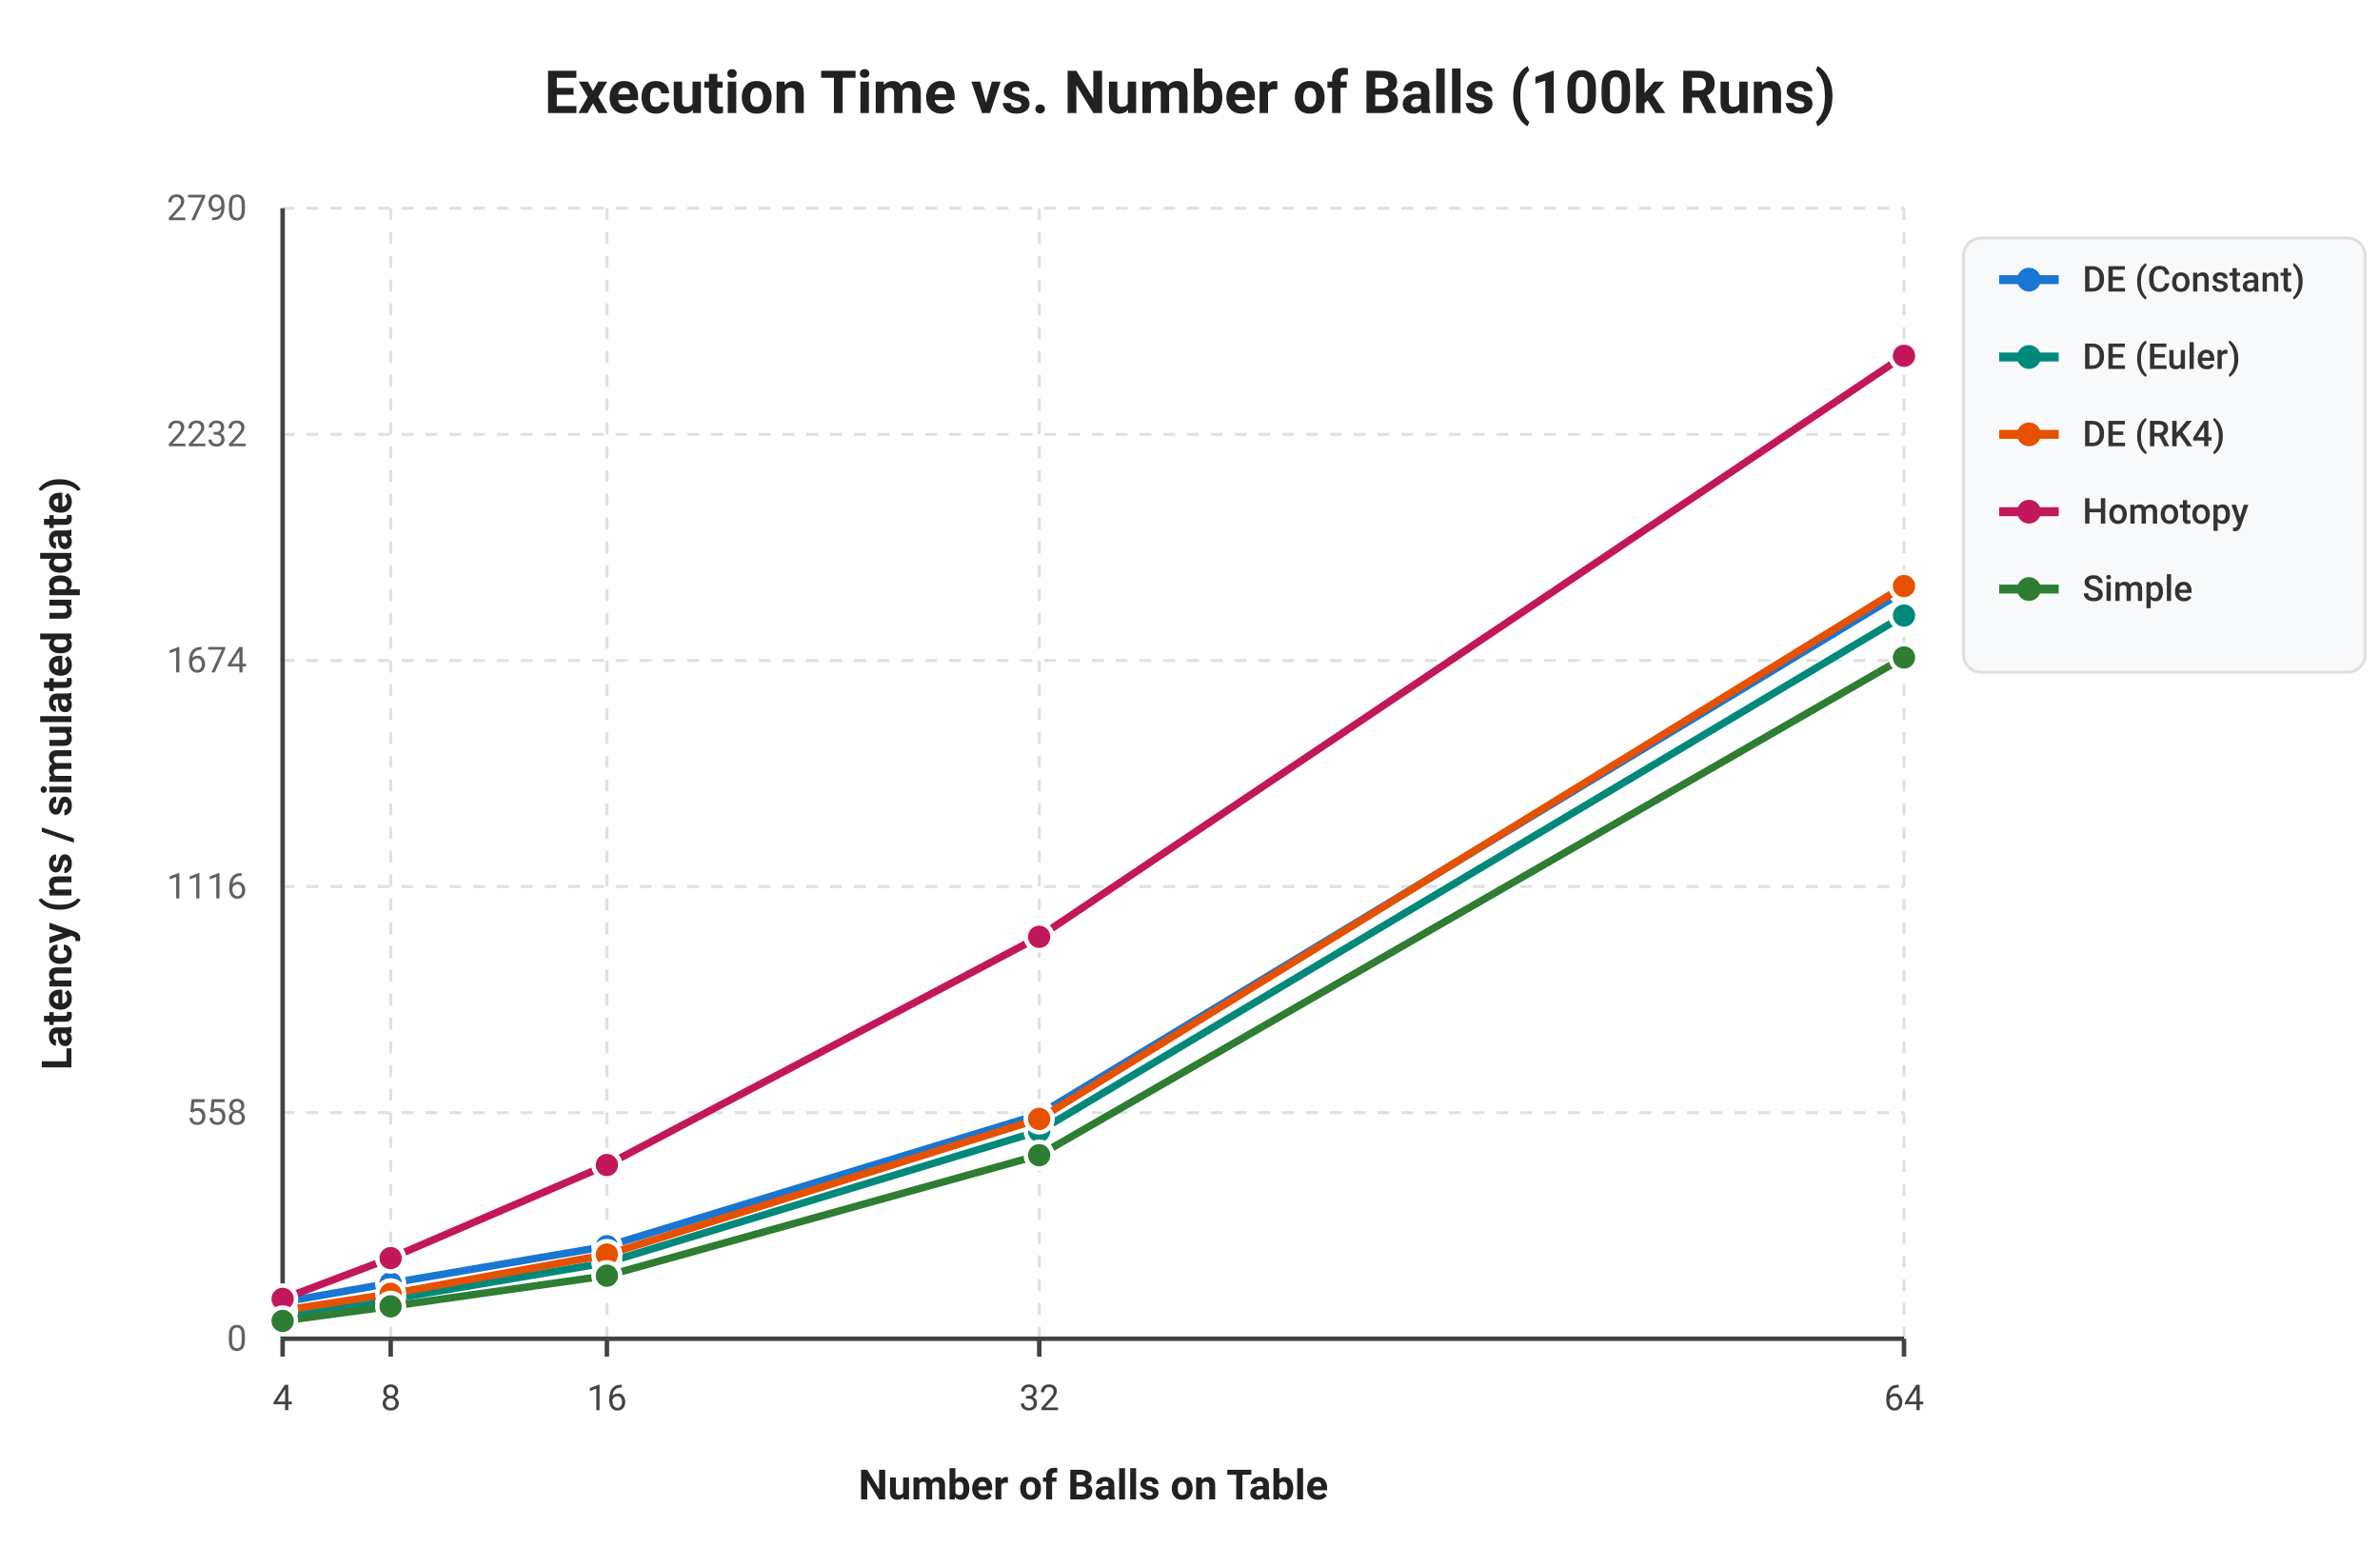
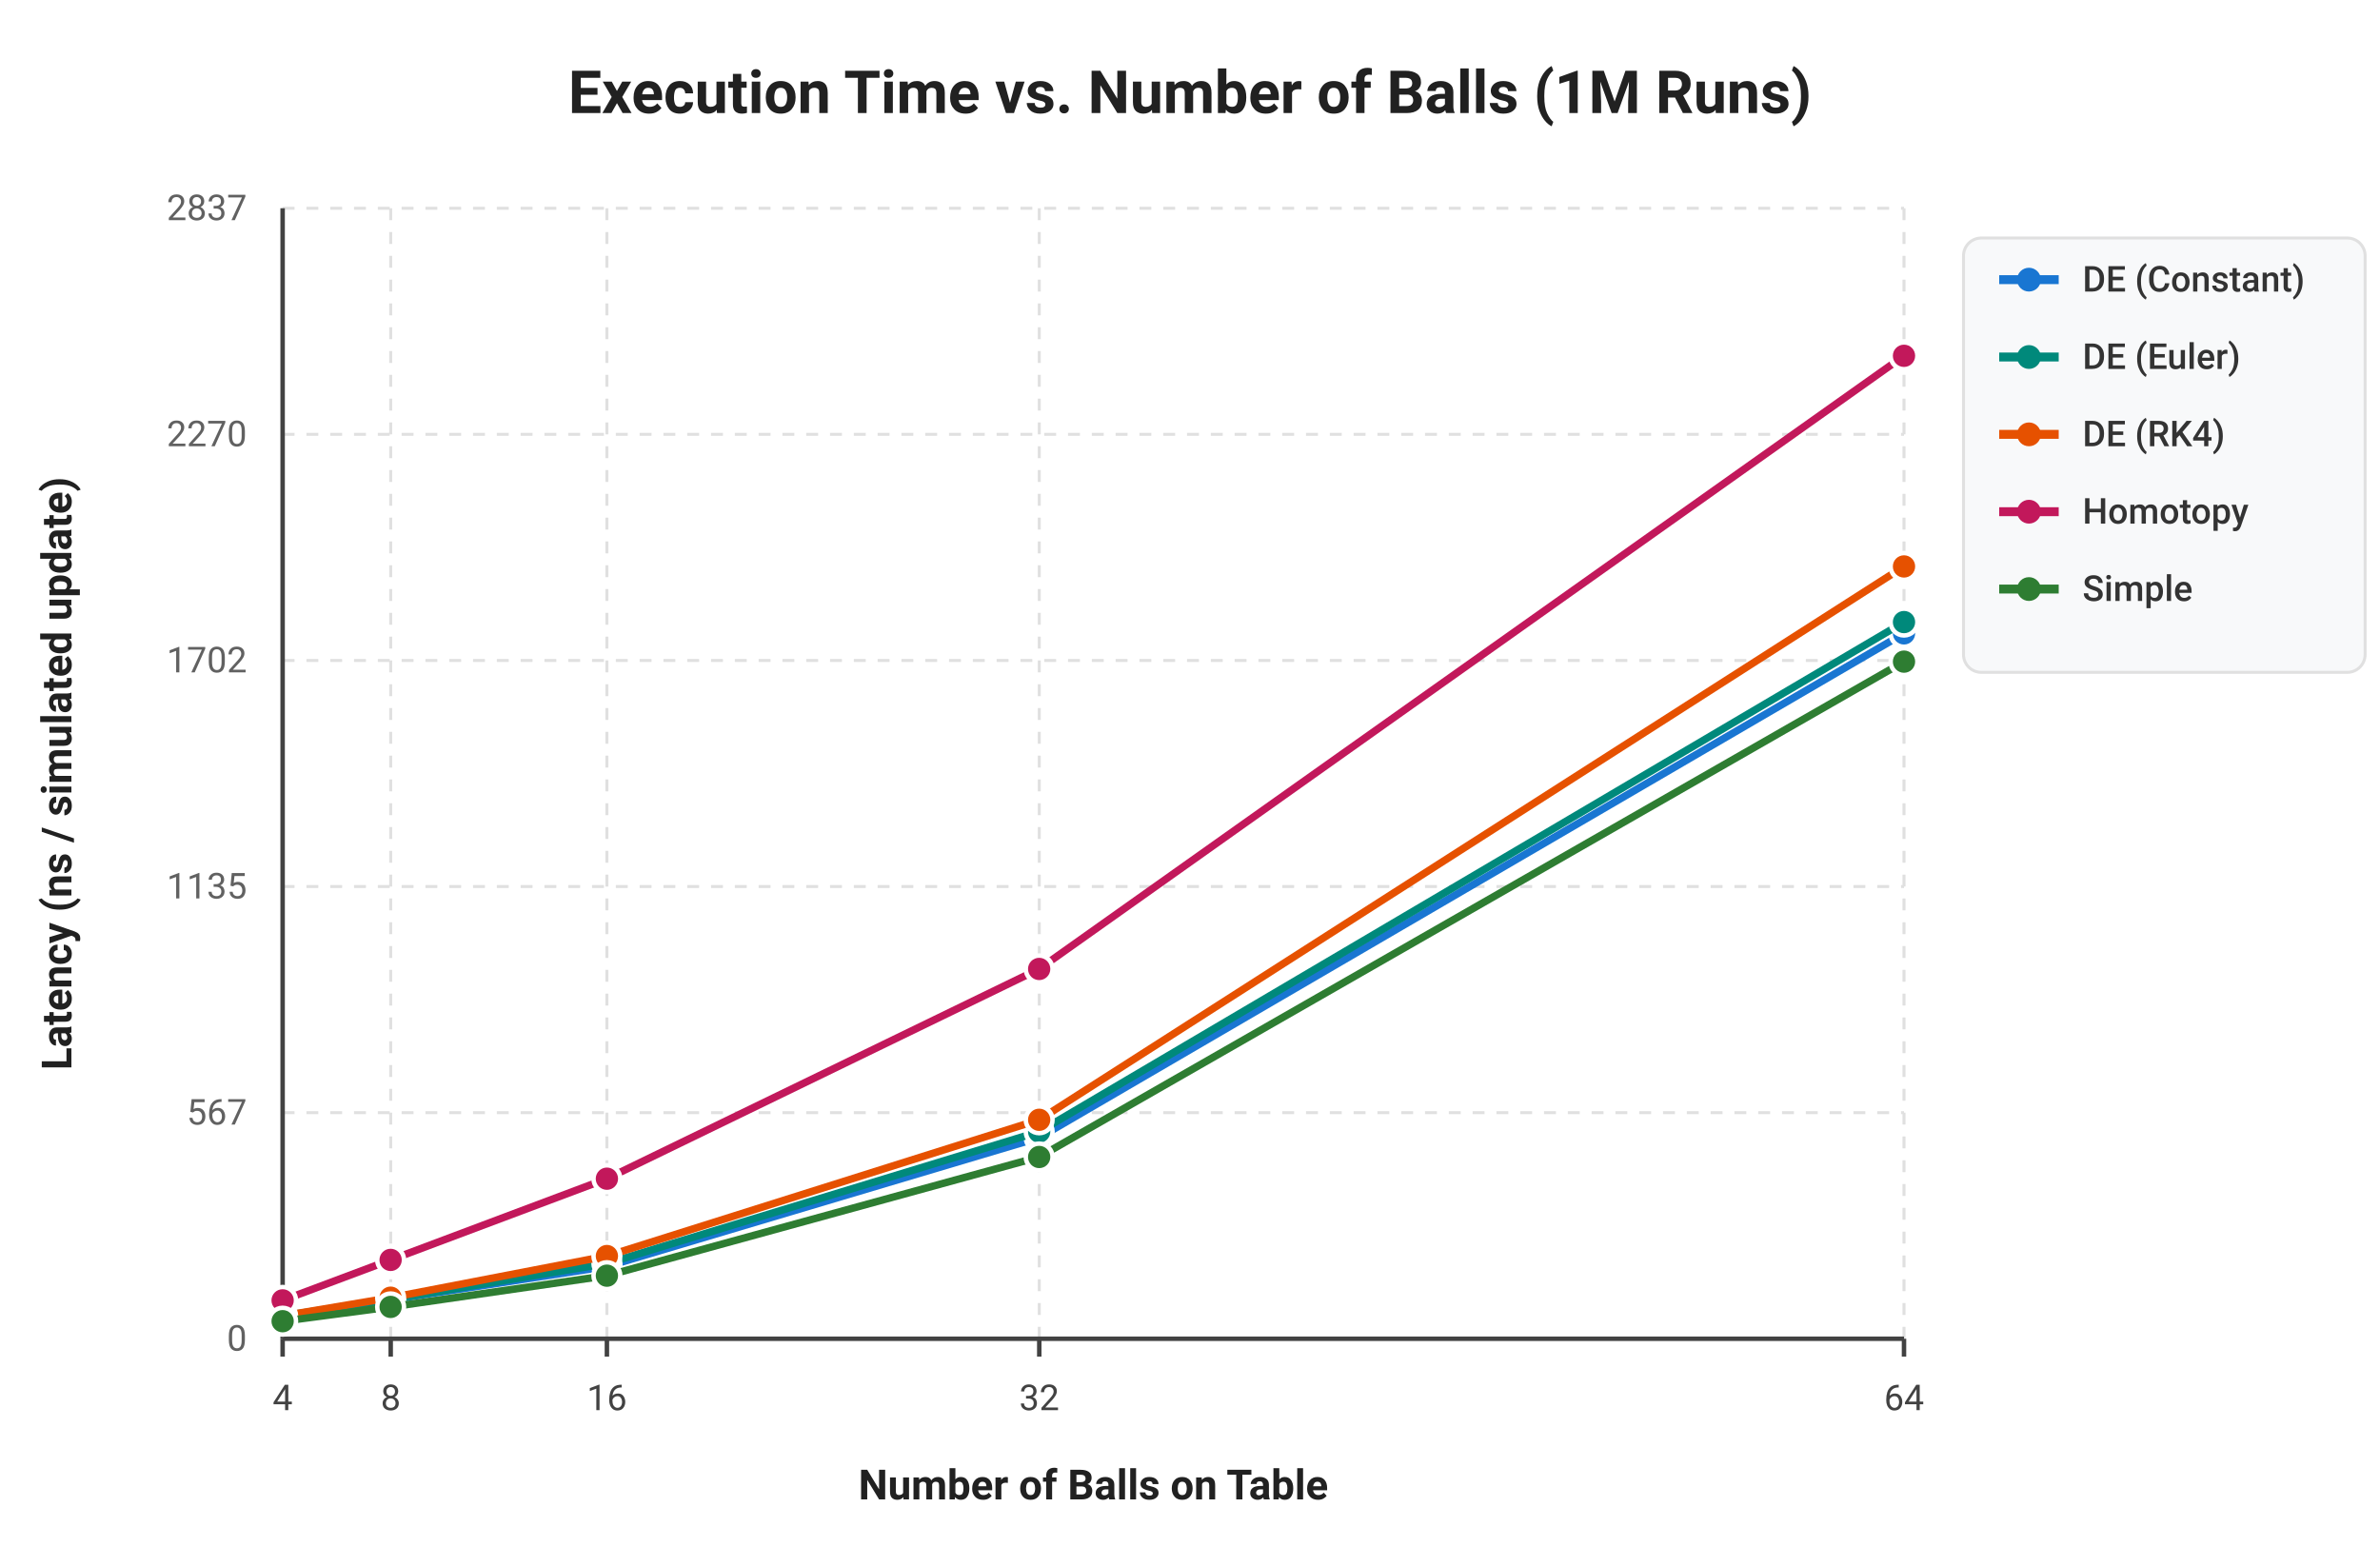
<svg xmlns="http://www.w3.org/2000/svg" width="800" height="520" viewBox="0 0 800 520" font-family="-apple-system, BlinkMacSystemFont, 'Segoe UI', Roboto, Helvetica, Arial, sans-serif">
  <rect width="100%" height="100%" fill="#FFFFFF" />
-   <text x="400.0" y="38" text-anchor="middle" font-size="20" font-weight="bold" fill="#212121">Execution Time vs. Number of Balls (100k Runs)</text>
+   <text x="400.0" y="38" text-anchor="middle" font-size="20" font-weight="bold" fill="#212121">Execution Time vs. Number of Balls (1M Runs)</text>
  <line x1="95" y1="450.0" x2="640" y2="450.0" stroke="#E0E0E0" stroke-width="1" stroke-dasharray="4,4" />
  <text x="83" y="454.0" text-anchor="end" font-size="12" fill="#616161">0</text>
  <line x1="95" y1="374.0" x2="640" y2="374.0" stroke="#E0E0E0" stroke-width="1" stroke-dasharray="4,4" />
-   <text x="83" y="378.0" text-anchor="end" font-size="12" fill="#616161">558</text>
+   <text x="83" y="378.0" text-anchor="end" font-size="12" fill="#616161">567</text>
  <line x1="95" y1="298.0" x2="640" y2="298.0" stroke="#E0E0E0" stroke-width="1" stroke-dasharray="4,4" />
-   <text x="83" y="302.0" text-anchor="end" font-size="12" fill="#616161">1116</text>
+   <text x="83" y="302.0" text-anchor="end" font-size="12" fill="#616161">1135</text>
  <line x1="95" y1="222.0" x2="640" y2="222.0" stroke="#E0E0E0" stroke-width="1" stroke-dasharray="4,4" />
-   <text x="83" y="226.0" text-anchor="end" font-size="12" fill="#616161">1674</text>
+   <text x="83" y="226.0" text-anchor="end" font-size="12" fill="#616161">1702</text>
  <line x1="95" y1="146.0" x2="640" y2="146.0" stroke="#E0E0E0" stroke-width="1" stroke-dasharray="4,4" />
-   <text x="83" y="150.0" text-anchor="end" font-size="12" fill="#616161">2232</text>
+   <text x="83" y="150.0" text-anchor="end" font-size="12" fill="#616161">2270</text>
  <line x1="95" y1="70.0" x2="640" y2="70.0" stroke="#E0E0E0" stroke-width="1" stroke-dasharray="4,4" />
-   <text x="83" y="74.0" text-anchor="end" font-size="12" fill="#616161">2790</text>
+   <text x="83" y="74.0" text-anchor="end" font-size="12" fill="#616161">2837</text>
  <line x1="95.0" y1="70" x2="95.0" y2="450" stroke="#E0E0E0" stroke-width="1" stroke-dasharray="4,4" />
  <line x1="95.0" y1="450" x2="95.0" y2="456" stroke="#424242" stroke-width="1.5" />
  <text x="95.0" y="474" text-anchor="middle" font-size="12" fill="#424242">4</text>
  <line x1="131.333" y1="70" x2="131.333" y2="450" stroke="#E0E0E0" stroke-width="1" stroke-dasharray="4,4" />
  <line x1="131.333" y1="450" x2="131.333" y2="456" stroke="#424242" stroke-width="1.5" />
  <text x="131.333" y="474" text-anchor="middle" font-size="12" fill="#424242">8</text>
  <line x1="204.0" y1="70" x2="204.0" y2="450" stroke="#E0E0E0" stroke-width="1" stroke-dasharray="4,4" />
  <line x1="204.0" y1="450" x2="204.0" y2="456" stroke="#424242" stroke-width="1.5" />
  <text x="204.0" y="474" text-anchor="middle" font-size="12" fill="#424242">16</text>
  <line x1="349.333" y1="70" x2="349.333" y2="450" stroke="#E0E0E0" stroke-width="1" stroke-dasharray="4,4" />
  <line x1="349.333" y1="450" x2="349.333" y2="456" stroke="#424242" stroke-width="1.5" />
  <text x="349.333" y="474" text-anchor="middle" font-size="12" fill="#424242">32</text>
  <line x1="640.0" y1="70" x2="640.0" y2="450" stroke="#E0E0E0" stroke-width="1" stroke-dasharray="4,4" />
  <line x1="640.0" y1="450" x2="640.0" y2="456" stroke="#424242" stroke-width="1.5" />
  <text x="640.0" y="474" text-anchor="middle" font-size="12" fill="#424242">64</text>
  <line x1="95" y1="70" x2="95" y2="450" stroke="#424242" stroke-width="1.5" />
  <line x1="95" y1="450" x2="640" y2="450" stroke="#424242" stroke-width="1.5" />
  <text x="367.5" y="504" text-anchor="middle" font-size="14" font-weight="600" fill="#212121">Number of Balls on Table</text>
  <text transform="rotate(-90)" x="-260.0" y="24" text-anchor="middle" font-size="14" font-weight="600" fill="#212121">Latency (ns / simulated update)</text>
-   <path d="M 95.0 437.7 L 131.3 431.3 L 204.0 418.9 L 349.3 374.6 L 640.0 198.7 " fill="none" stroke="#1976D2" stroke-width="2.5" stroke-linecap="round" stroke-linejoin="round" />
-   <circle cx="95.0" cy="437.7" r="4.5" fill="#1976D2" stroke="#FFFFFF" stroke-width="1.5" />
-   <circle cx="131.3" cy="431.3" r="4.5" fill="#1976D2" stroke="#FFFFFF" stroke-width="1.5" />
-   <circle cx="204.0" cy="418.9" r="4.5" fill="#1976D2" stroke="#FFFFFF" stroke-width="1.5" />
-   <circle cx="349.3" cy="374.6" r="4.5" fill="#1976D2" stroke="#FFFFFF" stroke-width="1.5" />
-   <circle cx="640.0" cy="198.7" r="4.5" fill="#1976D2" stroke="#FFFFFF" stroke-width="1.5" />
-   <path d="M 95.0 442.5 L 131.3 436.7 L 204.0 424.4 L 349.3 380.2 L 640.0 206.9 " fill="none" stroke="#00897B" stroke-width="2.5" stroke-linecap="round" stroke-linejoin="round" />
-   <circle cx="95.0" cy="442.5" r="4.5" fill="#00897B" stroke="#FFFFFF" stroke-width="1.5" />
-   <circle cx="131.3" cy="436.7" r="4.5" fill="#00897B" stroke="#FFFFFF" stroke-width="1.5" />
-   <circle cx="204.0" cy="424.4" r="4.5" fill="#00897B" stroke="#FFFFFF" stroke-width="1.5" />
-   <circle cx="349.3" cy="380.2" r="4.5" fill="#00897B" stroke="#FFFFFF" stroke-width="1.5" />
-   <circle cx="640.0" cy="206.9" r="4.5" fill="#00897B" stroke="#FFFFFF" stroke-width="1.5" />
-   <path d="M 95.0 440.5 L 131.3 434.9 L 204.0 421.7 L 349.3 376.1 L 640.0 197.0 " fill="none" stroke="#E65100" stroke-width="2.5" stroke-linecap="round" stroke-linejoin="round" />
-   <circle cx="95.0" cy="440.5" r="4.5" fill="#E65100" stroke="#FFFFFF" stroke-width="1.5" />
-   <circle cx="131.3" cy="434.9" r="4.5" fill="#E65100" stroke="#FFFFFF" stroke-width="1.5" />
-   <circle cx="204.0" cy="421.7" r="4.5" fill="#E65100" stroke="#FFFFFF" stroke-width="1.5" />
-   <circle cx="349.3" cy="376.1" r="4.5" fill="#E65100" stroke="#FFFFFF" stroke-width="1.5" />
-   <circle cx="640.0" cy="197.0" r="4.5" fill="#E65100" stroke="#FFFFFF" stroke-width="1.5" />
-   <path d="M 95.0 436.6 L 131.3 422.9 L 204.0 391.6 L 349.3 314.9 L 640.0 119.6 " fill="none" stroke="#C2185B" stroke-width="2.5" stroke-linecap="round" stroke-linejoin="round" />
-   <circle cx="95.0" cy="436.6" r="4.5" fill="#C2185B" stroke="#FFFFFF" stroke-width="1.5" />
-   <circle cx="131.3" cy="422.9" r="4.5" fill="#C2185B" stroke="#FFFFFF" stroke-width="1.5" />
-   <circle cx="204.0" cy="391.6" r="4.5" fill="#C2185B" stroke="#FFFFFF" stroke-width="1.5" />
-   <circle cx="349.3" cy="314.9" r="4.5" fill="#C2185B" stroke="#FFFFFF" stroke-width="1.5" />
+   <path d="M 95.0 442.5 L 131.3 436.9 L 204.0 425.7 L 349.3 382.4 L 640.0 212.9 " fill="none" stroke="#1976D2" stroke-width="2.5" stroke-linecap="round" stroke-linejoin="round" />
+   <circle cx="95.0" cy="442.5" r="4.5" fill="#1976D2" stroke="#FFFFFF" stroke-width="1.5" />
+   <circle cx="131.3" cy="436.9" r="4.5" fill="#1976D2" stroke="#FFFFFF" stroke-width="1.5" />
+   <circle cx="204.0" cy="425.7" r="4.5" fill="#1976D2" stroke="#FFFFFF" stroke-width="1.5" />
+   <circle cx="349.3" cy="382.4" r="4.5" fill="#1976D2" stroke="#FFFFFF" stroke-width="1.5" />
+   <circle cx="640.0" cy="212.9" r="4.5" fill="#1976D2" stroke="#FFFFFF" stroke-width="1.5" />
+   <path d="M 95.0 442.3 L 131.3 436.8 L 204.0 424.7 L 349.3 380.4 L 640.0 209.1 " fill="none" stroke="#00897B" stroke-width="2.5" stroke-linecap="round" stroke-linejoin="round" />
+   <circle cx="95.0" cy="442.3" r="4.5" fill="#00897B" stroke="#FFFFFF" stroke-width="1.5" />
+   <circle cx="131.3" cy="436.8" r="4.5" fill="#00897B" stroke="#FFFFFF" stroke-width="1.5" />
+   <circle cx="204.0" cy="424.7" r="4.5" fill="#00897B" stroke="#FFFFFF" stroke-width="1.5" />
+   <circle cx="349.3" cy="380.4" r="4.5" fill="#00897B" stroke="#FFFFFF" stroke-width="1.5" />
+   <circle cx="640.0" cy="209.1" r="4.5" fill="#00897B" stroke="#FFFFFF" stroke-width="1.5" />
+   <path d="M 95.0 442.3 L 131.3 436.2 L 204.0 422.2 L 349.3 376.4 L 640.0 190.4 " fill="none" stroke="#E65100" stroke-width="2.5" stroke-linecap="round" stroke-linejoin="round" />
+   <circle cx="95.0" cy="442.3" r="4.5" fill="#E65100" stroke="#FFFFFF" stroke-width="1.5" />
+   <circle cx="131.3" cy="436.2" r="4.5" fill="#E65100" stroke="#FFFFFF" stroke-width="1.5" />
+   <circle cx="204.0" cy="422.2" r="4.5" fill="#E65100" stroke="#FFFFFF" stroke-width="1.5" />
+   <circle cx="349.3" cy="376.4" r="4.5" fill="#E65100" stroke="#FFFFFF" stroke-width="1.5" />
+   <circle cx="640.0" cy="190.4" r="4.5" fill="#E65100" stroke="#FFFFFF" stroke-width="1.5" />
+   <path d="M 95.0 437.1 L 131.3 423.5 L 204.0 396.2 L 349.3 325.7 L 640.0 119.6 " fill="none" stroke="#C2185B" stroke-width="2.5" stroke-linecap="round" stroke-linejoin="round" />
+   <circle cx="95.0" cy="437.1" r="4.5" fill="#C2185B" stroke="#FFFFFF" stroke-width="1.5" />
+   <circle cx="131.3" cy="423.5" r="4.5" fill="#C2185B" stroke="#FFFFFF" stroke-width="1.5" />
+   <circle cx="204.0" cy="396.2" r="4.5" fill="#C2185B" stroke="#FFFFFF" stroke-width="1.5" />
+   <circle cx="349.3" cy="325.7" r="4.5" fill="#C2185B" stroke="#FFFFFF" stroke-width="1.5" />
  <circle cx="640.0" cy="119.6" r="4.5" fill="#C2185B" stroke="#FFFFFF" stroke-width="1.5" />
-   <path d="M 95.0 444.0 L 131.3 439.1 L 204.0 428.8 L 349.3 388.3 L 640.0 221.0 " fill="none" stroke="#2E7D32" stroke-width="2.5" stroke-linecap="round" stroke-linejoin="round" />
-   <circle cx="95.0" cy="444.0" r="4.5" fill="#2E7D32" stroke="#FFFFFF" stroke-width="1.5" />
-   <circle cx="131.3" cy="439.1" r="4.5" fill="#2E7D32" stroke="#FFFFFF" stroke-width="1.5" />
+   <path d="M 95.0 444.1 L 131.3 439.3 L 204.0 428.8 L 349.3 388.9 L 640.0 222.4 " fill="none" stroke="#2E7D32" stroke-width="2.5" stroke-linecap="round" stroke-linejoin="round" />
+   <circle cx="95.0" cy="444.1" r="4.5" fill="#2E7D32" stroke="#FFFFFF" stroke-width="1.5" />
+   <circle cx="131.3" cy="439.3" r="4.5" fill="#2E7D32" stroke="#FFFFFF" stroke-width="1.5" />
  <circle cx="204.0" cy="428.8" r="4.5" fill="#2E7D32" stroke="#FFFFFF" stroke-width="1.5" />
-   <circle cx="349.3" cy="388.3" r="4.5" fill="#2E7D32" stroke="#FFFFFF" stroke-width="1.5" />
-   <circle cx="640.0" cy="221.0" r="4.5" fill="#2E7D32" stroke="#FFFFFF" stroke-width="1.5" />
+   <circle cx="349.3" cy="388.9" r="4.5" fill="#2E7D32" stroke="#FFFFFF" stroke-width="1.5" />
+   <circle cx="640.0" cy="222.4" r="4.5" fill="#2E7D32" stroke="#FFFFFF" stroke-width="1.5" />
  <rect x="660" y="80" width="135" height="146" rx="6" fill="#F8F9FA" stroke="#E0E0E0" stroke-width="1" />
  <line x1="672" y1="94" x2="692" y2="94" stroke="#1976D2" stroke-width="3" />
  <circle cx="682" cy="94" r="4" fill="#1976D2" />
  <text x="700" y="98" font-size="12" font-weight="500" fill="#333333">DE (Constant)</text>
  <line x1="672" y1="120" x2="692" y2="120" stroke="#00897B" stroke-width="3" />
  <circle cx="682" cy="120" r="4" fill="#00897B" />
  <text x="700" y="124" font-size="12" font-weight="500" fill="#333333">DE (Euler)</text>
  <line x1="672" y1="146" x2="692" y2="146" stroke="#E65100" stroke-width="3" />
  <circle cx="682" cy="146" r="4" fill="#E65100" />
  <text x="700" y="150" font-size="12" font-weight="500" fill="#333333">DE (RK4)</text>
  <line x1="672" y1="172" x2="692" y2="172" stroke="#C2185B" stroke-width="3" />
  <circle cx="682" cy="172" r="4" fill="#C2185B" />
  <text x="700" y="176" font-size="12" font-weight="500" fill="#333333">Homotopy</text>
  <line x1="672" y1="198" x2="692" y2="198" stroke="#2E7D32" stroke-width="3" />
  <circle cx="682" cy="198" r="4" fill="#2E7D32" />
  <text x="700" y="202" font-size="12" font-weight="500" fill="#333333">Simple</text>
</svg>
